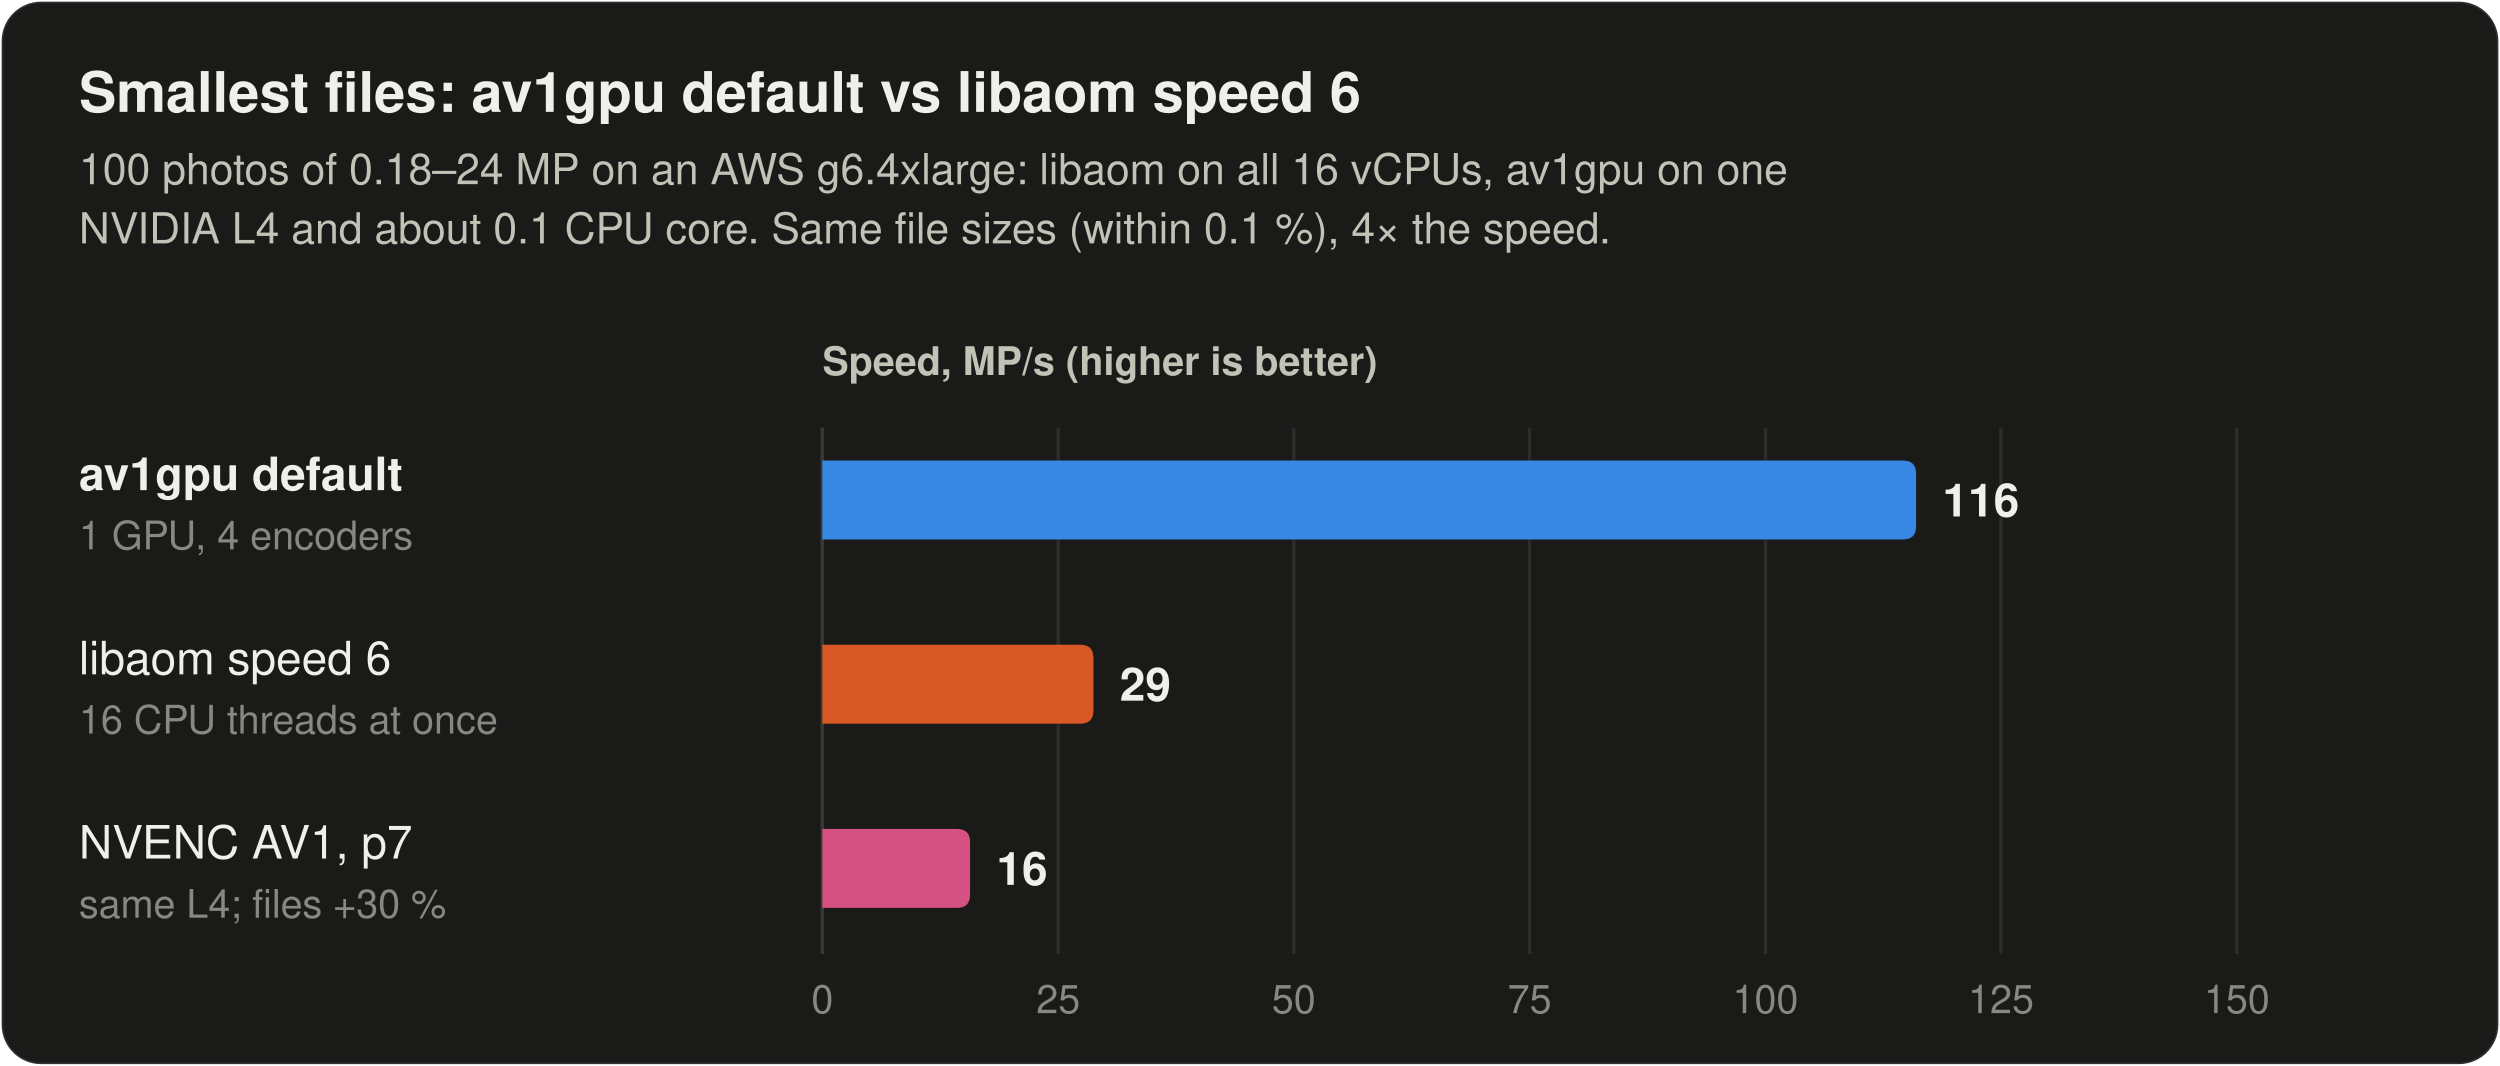
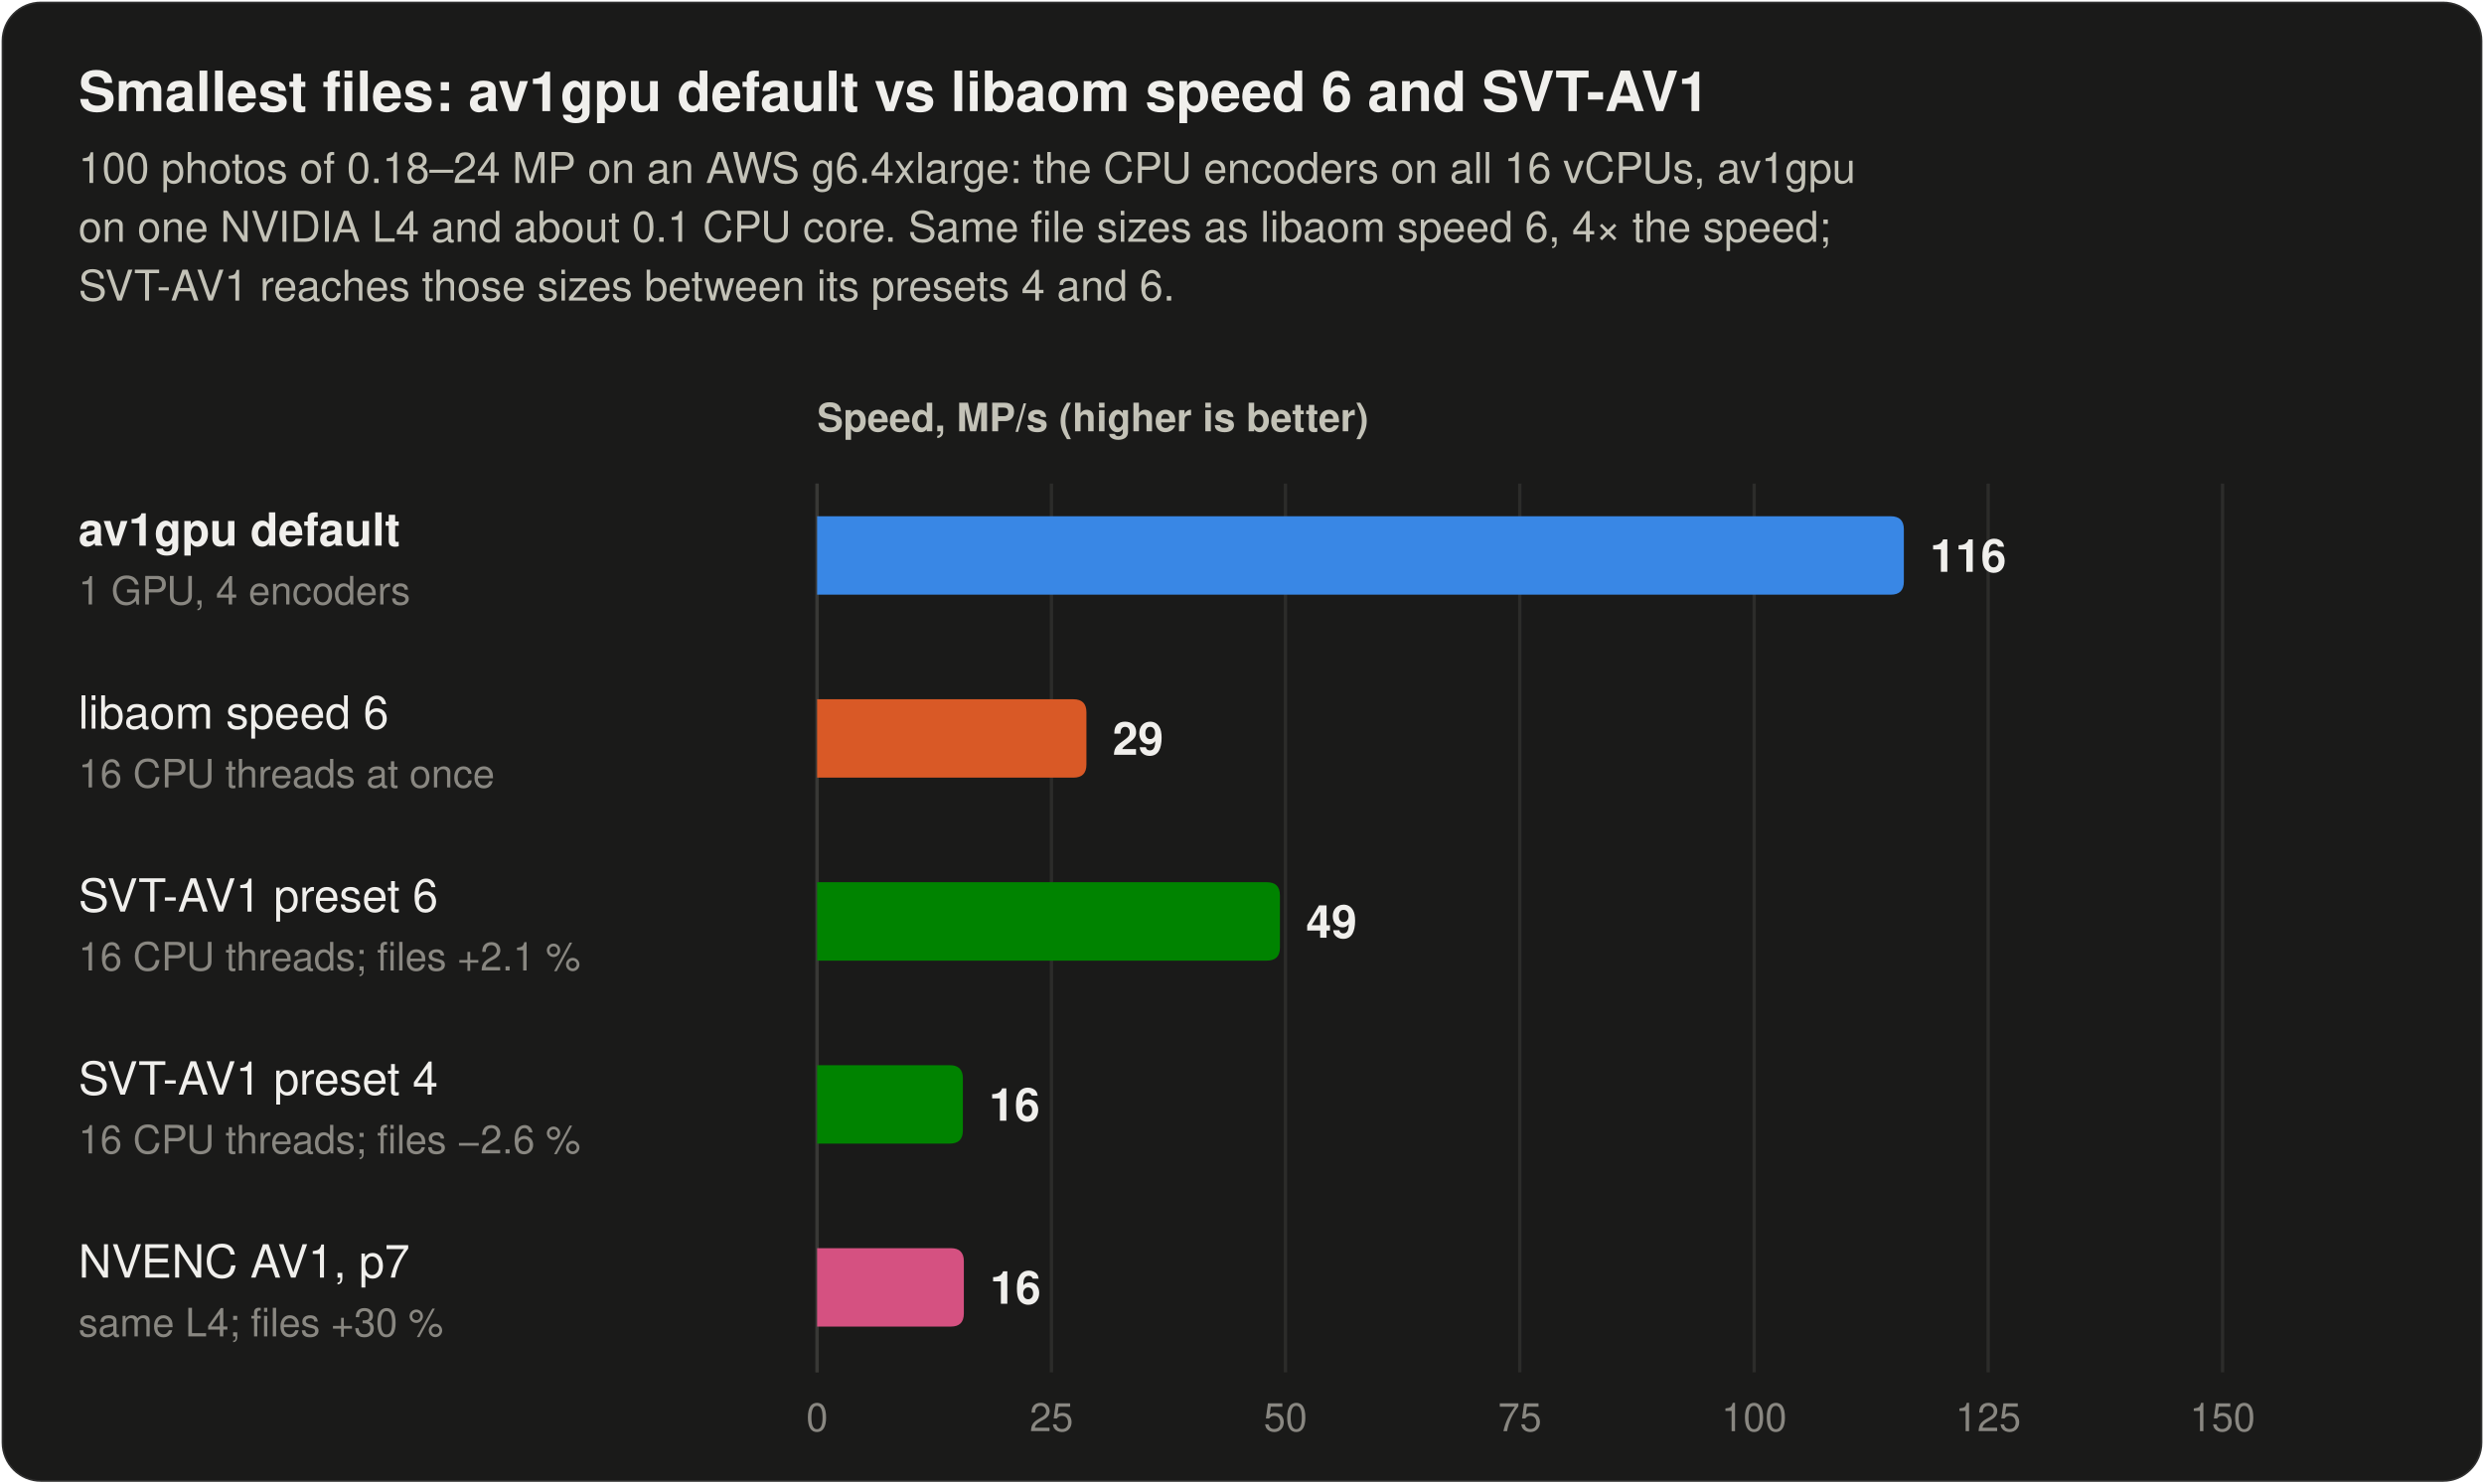
- <svg xmlns="http://www.w3.org/2000/svg" width="760" height="324" viewBox="0 0 760 324" font-family="system-ui,-apple-system,'Segoe UI',Helvetica,Arial,sans-serif" role="img" aria-label="Smallest files: av1gpu default vs libaom speed 6">
-   <rect x="0.5" y="0.5" width="759" height="323" rx="12" fill="#1a1a19" stroke="rgba(255,255,255,0.10)" />
-   <text x="24.0" y="34.0" font-size="17" fill="#f0efec" text-anchor="start" font-weight="600">Smallest files: av1gpu default vs libaom speed 6</text>
-   <text x="24.0" y="56.0" font-size="13" fill="#c3c2b7" text-anchor="start" font-weight="400">100 photos of 0.18–24 MP on an AWS g6.4xlarge: libaom on all 16 vCPUs, av1gpu on one</text>
-   <text x="24.0" y="74.0" font-size="13" fill="#c3c2b7" text-anchor="start" font-weight="400">NVIDIA L4 and about 0.1 CPU core. Same file sizes (within 0.1 %), 4× the speed.</text>
-   <text x="250.0" y="114.0" font-size="12" fill="#c3c2b7" text-anchor="start" font-weight="600">Speed, MP/s  (higher is better)</text>
-   <line x1="250.0" y1="130.0" x2="250.0" y2="290.0" stroke="#2c2c2a" stroke-width="1" />
-   <text x="250.0" y="308.0" font-size="12" fill="#898781" text-anchor="middle" font-weight="400">0</text>
-   <line x1="321.7" y1="130.0" x2="321.7" y2="290.0" stroke="#2c2c2a" stroke-width="1" />
-   <text x="321.7" y="308.0" font-size="12" fill="#898781" text-anchor="middle" font-weight="400">25</text>
-   <line x1="393.3" y1="130.0" x2="393.3" y2="290.0" stroke="#2c2c2a" stroke-width="1" />
-   <text x="393.3" y="308.0" font-size="12" fill="#898781" text-anchor="middle" font-weight="400">50</text>
-   <line x1="465.0" y1="130.0" x2="465.0" y2="290.0" stroke="#2c2c2a" stroke-width="1" />
-   <text x="465.0" y="308.0" font-size="12" fill="#898781" text-anchor="middle" font-weight="400">75</text>
-   <line x1="536.7" y1="130.0" x2="536.7" y2="290.0" stroke="#2c2c2a" stroke-width="1" />
-   <text x="536.7" y="308.0" font-size="12" fill="#898781" text-anchor="middle" font-weight="400">100</text>
-   <line x1="608.3" y1="130.0" x2="608.3" y2="290.0" stroke="#2c2c2a" stroke-width="1" />
-   <text x="608.3" y="308.0" font-size="12" fill="#898781" text-anchor="middle" font-weight="400">125</text>
-   <line x1="680.0" y1="130.0" x2="680.0" y2="290.0" stroke="#2c2c2a" stroke-width="1" />
-   <text x="680.0" y="308.0" font-size="12" fill="#898781" text-anchor="middle" font-weight="400">150</text>
-   <line x1="250.0" y1="130.0" x2="250.0" y2="290.0" stroke="#383835" stroke-width="1" />
-   <text x="24.0" y="149.0" font-size="14" fill="#f0efec" text-anchor="start" font-weight="600">av1gpu default</text>
-   <text x="24.0" y="167.0" font-size="12" fill="#898781" text-anchor="start" font-weight="400">1 GPU, 4 encoders</text>
-   <path d="M250.0,140.0 H578.5 Q582.5,140.0 582.5,144.0 V160.0 Q582.5,164.0 578.5,164.0 H250.0 Z" fill="#3987e5" />
-   <text x="590.5" y="157.0" font-size="14" fill="#f0efec" text-anchor="start" font-weight="600">116</text>
-   <text x="24.0" y="205.0" font-size="14" fill="#f0efec" text-anchor="start" font-weight="400">libaom speed 6</text>
-   <text x="24.0" y="223.0" font-size="12" fill="#898781" text-anchor="start" font-weight="400">16 CPU threads at once</text>
-   <path d="M250.0,196.0 H328.4 Q332.4,196.0 332.4,200.0 V216.0 Q332.4,220.0 328.4,220.0 H250.0 Z" fill="#d95926" />
-   <text x="340.4" y="213.0" font-size="14" fill="#f0efec" text-anchor="start" font-weight="600">29</text>
-   <text x="24.0" y="261.0" font-size="14" fill="#f0efec" text-anchor="start" font-weight="400">NVENC AV1, p7</text>
-   <text x="24.0" y="279.0" font-size="12" fill="#898781" text-anchor="start" font-weight="400">same L4; files +30 %</text>
-   <path d="M250.0,252.0 H290.9 Q294.9,252.0 294.9,256.0 V272.0 Q294.9,276.0 290.9,276.0 H250.0 Z" fill="#d55181" />
-   <text x="302.9" y="269.0" font-size="14" fill="#f0efec" text-anchor="start" font-weight="600">16</text>
+ <svg xmlns="http://www.w3.org/2000/svg" width="760" height="454" viewBox="0 0 760 454" font-family="system-ui,-apple-system,'Segoe UI',Helvetica,Arial,sans-serif" role="img" aria-label="Smallest files: av1gpu default vs libaom speed 6 and SVT-AV1">
+   <rect x="0.5" y="0.5" width="759" height="453" rx="12" fill="#1a1a19" stroke="rgba(255,255,255,0.10)" />
+   <text x="24.0" y="34.0" font-size="17" fill="#f0efec" text-anchor="start" font-weight="600">Smallest files: av1gpu default vs libaom speed 6 and SVT-AV1</text>
+   <text x="24.0" y="56.0" font-size="13" fill="#c3c2b7" text-anchor="start" font-weight="400">100 photos of 0.18–24 MP on an AWS g6.4xlarge: the CPU encoders on all 16 vCPUs, av1gpu</text>
+   <text x="24.0" y="74.0" font-size="13" fill="#c3c2b7" text-anchor="start" font-weight="400">on one NVIDIA L4 and about 0.1 CPU core. Same file sizes as libaom speed 6, 4× the speed;</text>
+   <text x="24.0" y="92.0" font-size="13" fill="#c3c2b7" text-anchor="start" font-weight="400">SVT-AV1 reaches those sizes between its presets 4 and 6.</text>
+   <text x="250.0" y="132.0" font-size="12" fill="#c3c2b7" text-anchor="start" font-weight="600">Speed, MP/s  (higher is better)</text>
+   <line x1="250.0" y1="148.0" x2="250.0" y2="420.0" stroke="#2c2c2a" stroke-width="1" />
+   <text x="250.0" y="438.0" font-size="12" fill="#898781" text-anchor="middle" font-weight="400">0</text>
+   <line x1="321.7" y1="148.0" x2="321.7" y2="420.0" stroke="#2c2c2a" stroke-width="1" />
+   <text x="321.7" y="438.0" font-size="12" fill="#898781" text-anchor="middle" font-weight="400">25</text>
+   <line x1="393.3" y1="148.0" x2="393.3" y2="420.0" stroke="#2c2c2a" stroke-width="1" />
+   <text x="393.3" y="438.0" font-size="12" fill="#898781" text-anchor="middle" font-weight="400">50</text>
+   <line x1="465.0" y1="148.0" x2="465.0" y2="420.0" stroke="#2c2c2a" stroke-width="1" />
+   <text x="465.0" y="438.0" font-size="12" fill="#898781" text-anchor="middle" font-weight="400">75</text>
+   <line x1="536.7" y1="148.0" x2="536.7" y2="420.0" stroke="#2c2c2a" stroke-width="1" />
+   <text x="536.7" y="438.0" font-size="12" fill="#898781" text-anchor="middle" font-weight="400">100</text>
+   <line x1="608.3" y1="148.0" x2="608.3" y2="420.0" stroke="#2c2c2a" stroke-width="1" />
+   <text x="608.3" y="438.0" font-size="12" fill="#898781" text-anchor="middle" font-weight="400">125</text>
+   <line x1="680.0" y1="148.0" x2="680.0" y2="420.0" stroke="#2c2c2a" stroke-width="1" />
+   <text x="680.0" y="438.0" font-size="12" fill="#898781" text-anchor="middle" font-weight="400">150</text>
+   <line x1="250.0" y1="148.0" x2="250.0" y2="420.0" stroke="#383835" stroke-width="1" />
+   <text x="24.0" y="167.0" font-size="14" fill="#f0efec" text-anchor="start" font-weight="600">av1gpu default</text>
+   <text x="24.0" y="185.0" font-size="12" fill="#898781" text-anchor="start" font-weight="400">1 GPU, 4 encoders</text>
+   <path d="M250.0,158.0 H578.5 Q582.5,158.0 582.5,162.0 V178.0 Q582.5,182.0 578.5,182.0 H250.0 Z" fill="#3987e5" />
+   <text x="590.5" y="175.0" font-size="14" fill="#f0efec" text-anchor="start" font-weight="600">116</text>
+   <text x="24.0" y="223.0" font-size="14" fill="#f0efec" text-anchor="start" font-weight="400">libaom speed 6</text>
+   <text x="24.0" y="241.0" font-size="12" fill="#898781" text-anchor="start" font-weight="400">16 CPU threads at once</text>
+   <path d="M250.0,214.0 H328.4 Q332.4,214.0 332.4,218.0 V234.0 Q332.4,238.0 328.4,238.0 H250.0 Z" fill="#d95926" />
+   <text x="340.4" y="231.0" font-size="14" fill="#f0efec" text-anchor="start" font-weight="600">29</text>
+   <text x="24.0" y="279.0" font-size="14" fill="#f0efec" text-anchor="start" font-weight="400">SVT-AV1 preset 6</text>
+   <text x="24.0" y="297.0" font-size="12" fill="#898781" text-anchor="start" font-weight="400">16 CPU threads; files +2.1 %</text>
+   <path d="M250.0,270.0 H387.6 Q391.6,270.0 391.6,274.0 V290.0 Q391.6,294.0 387.6,294.0 H250.0 Z" fill="#008300" />
+   <text x="399.6" y="287.0" font-size="14" fill="#f0efec" text-anchor="start" font-weight="600">49</text>
+   <text x="24.0" y="335.0" font-size="14" fill="#f0efec" text-anchor="start" font-weight="400">SVT-AV1 preset 4</text>
+   <text x="24.0" y="353.0" font-size="12" fill="#898781" text-anchor="start" font-weight="400">16 CPU threads; files −2.6 %</text>
+   <path d="M250.0,326.0 H290.6 Q294.6,326.0 294.6,330.0 V346.0 Q294.6,350.0 290.6,350.0 H250.0 Z" fill="#008300" />
+   <text x="302.6" y="343.0" font-size="14" fill="#f0efec" text-anchor="start" font-weight="600">16</text>
+   <text x="24.0" y="391.0" font-size="14" fill="#f0efec" text-anchor="start" font-weight="400">NVENC AV1, p7</text>
+   <text x="24.0" y="409.0" font-size="12" fill="#898781" text-anchor="start" font-weight="400">same L4; files +30 %</text>
+   <path d="M250.0,382.0 H290.9 Q294.9,382.0 294.9,386.0 V402.0 Q294.9,406.0 290.9,406.0 H250.0 Z" fill="#d55181" />
+   <text x="302.9" y="399.0" font-size="14" fill="#f0efec" text-anchor="start" font-weight="600">16</text>
</svg>
